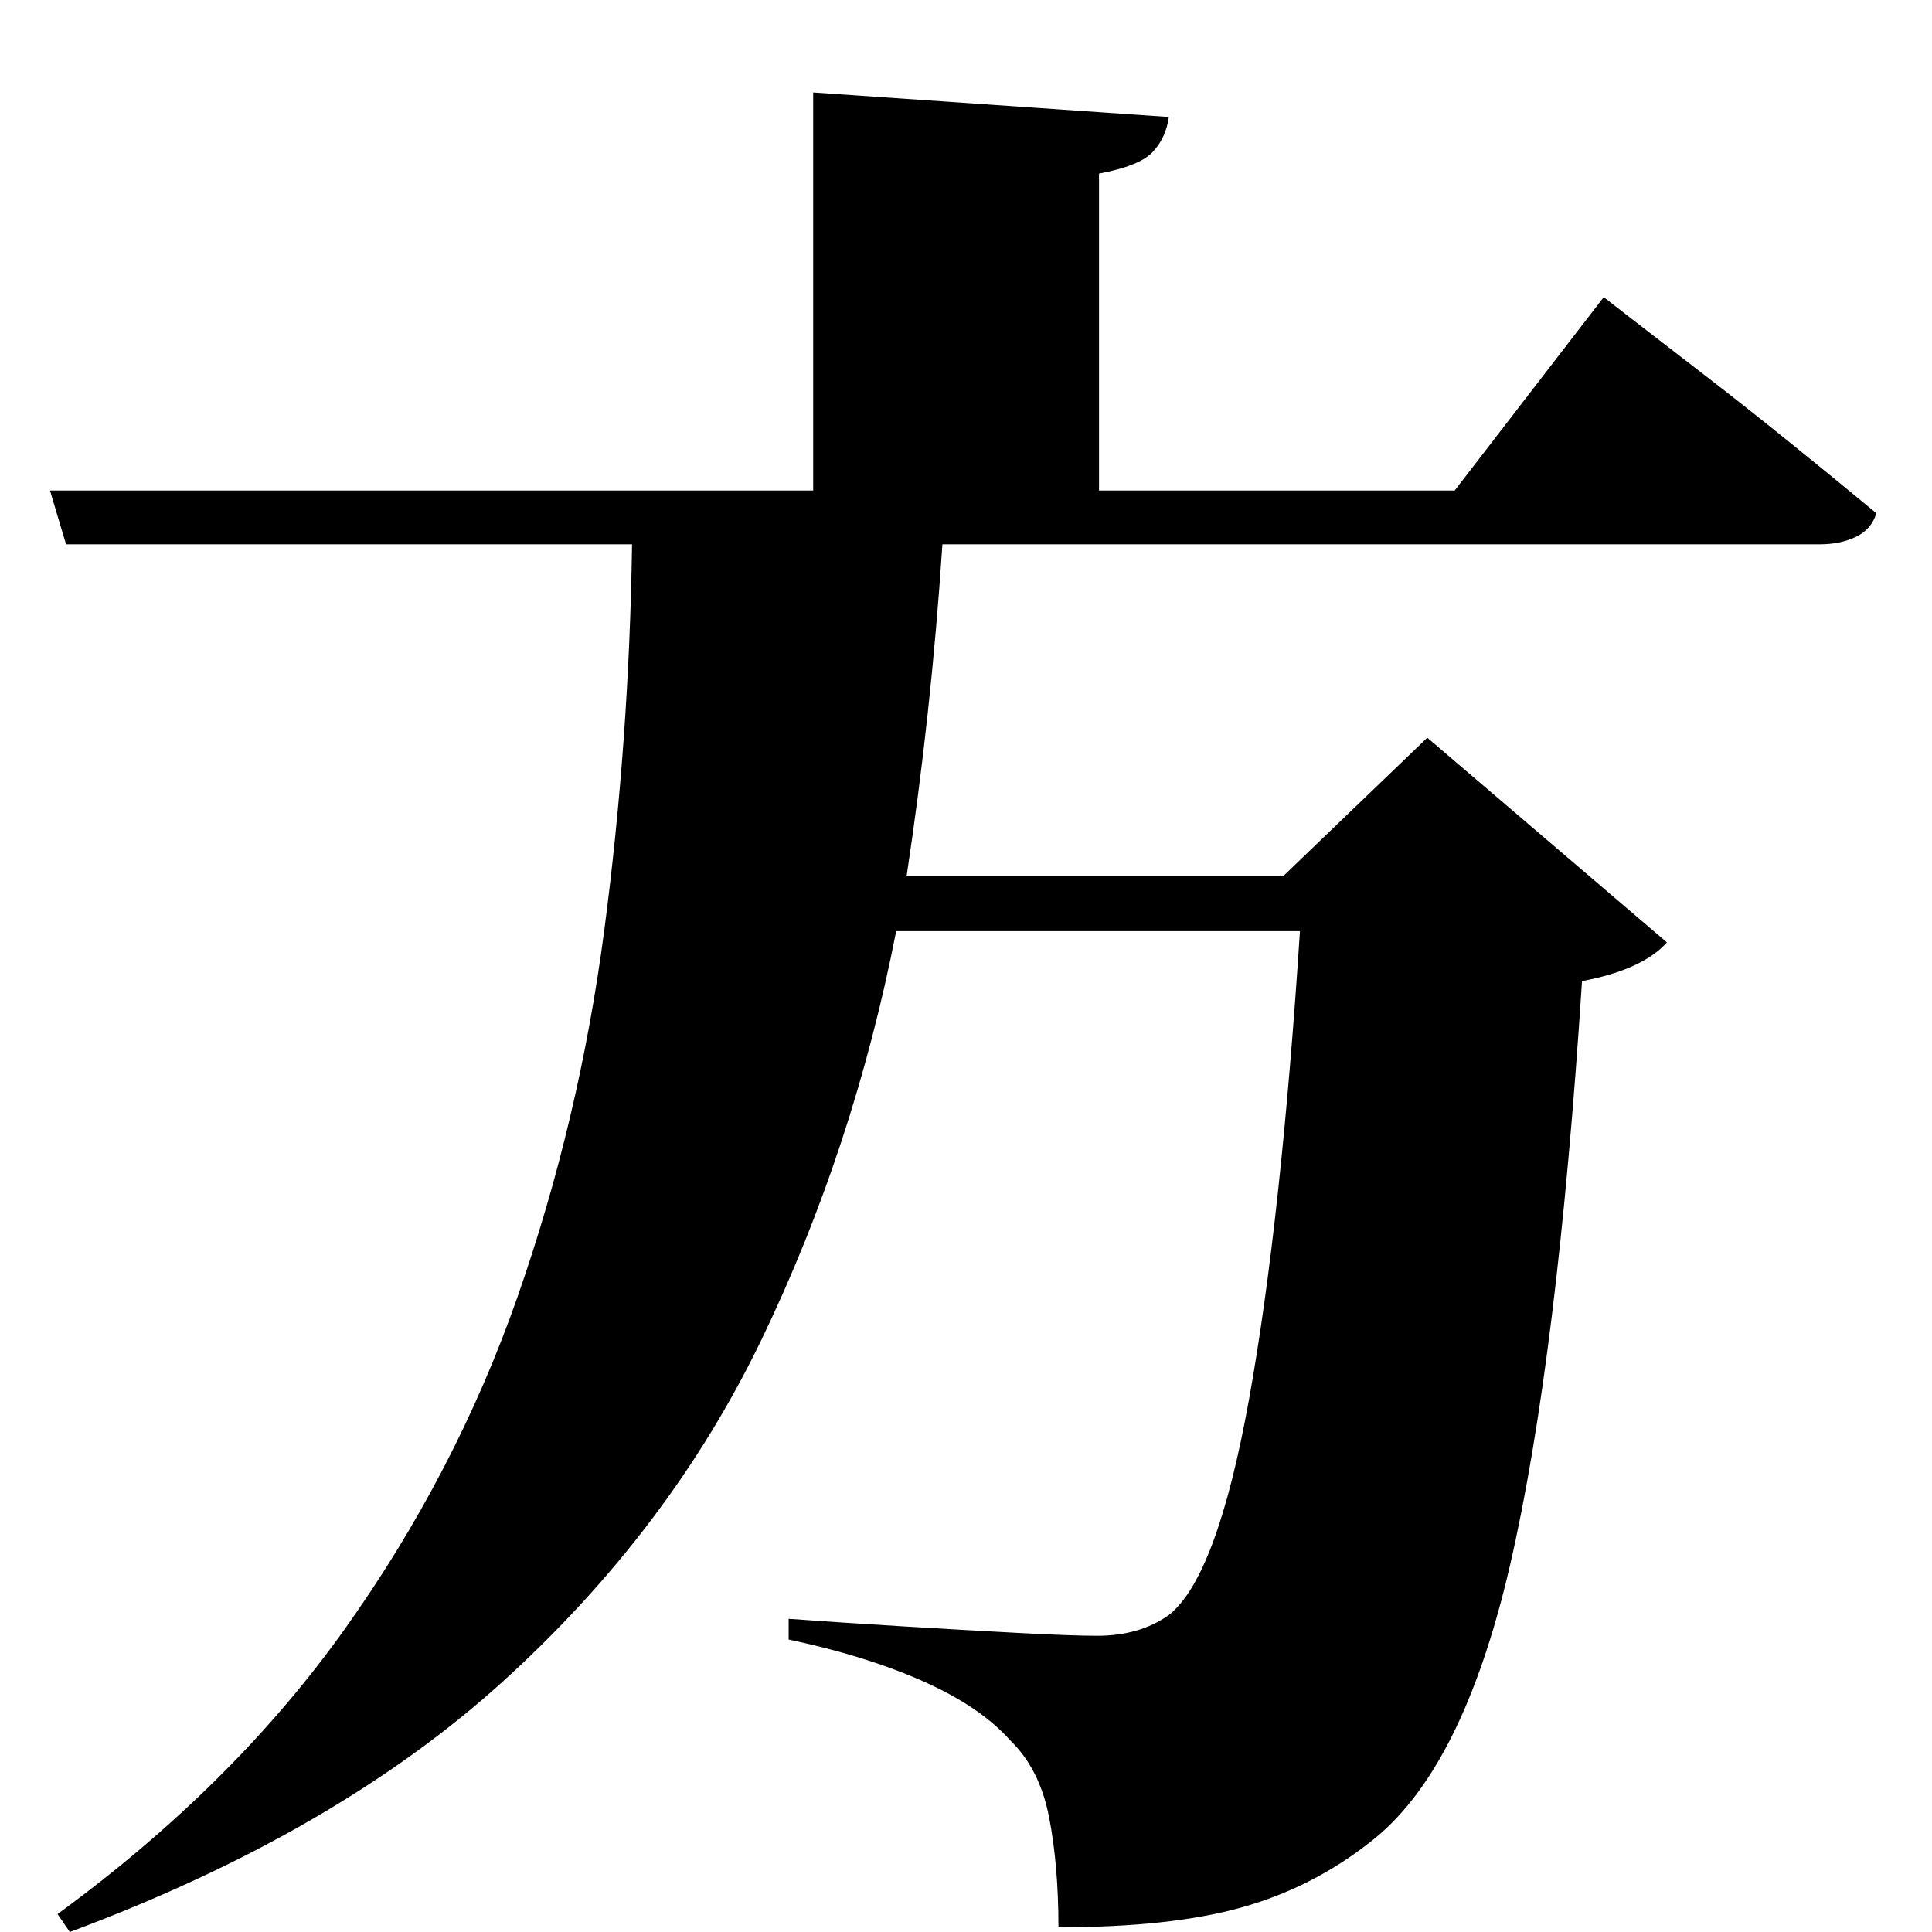
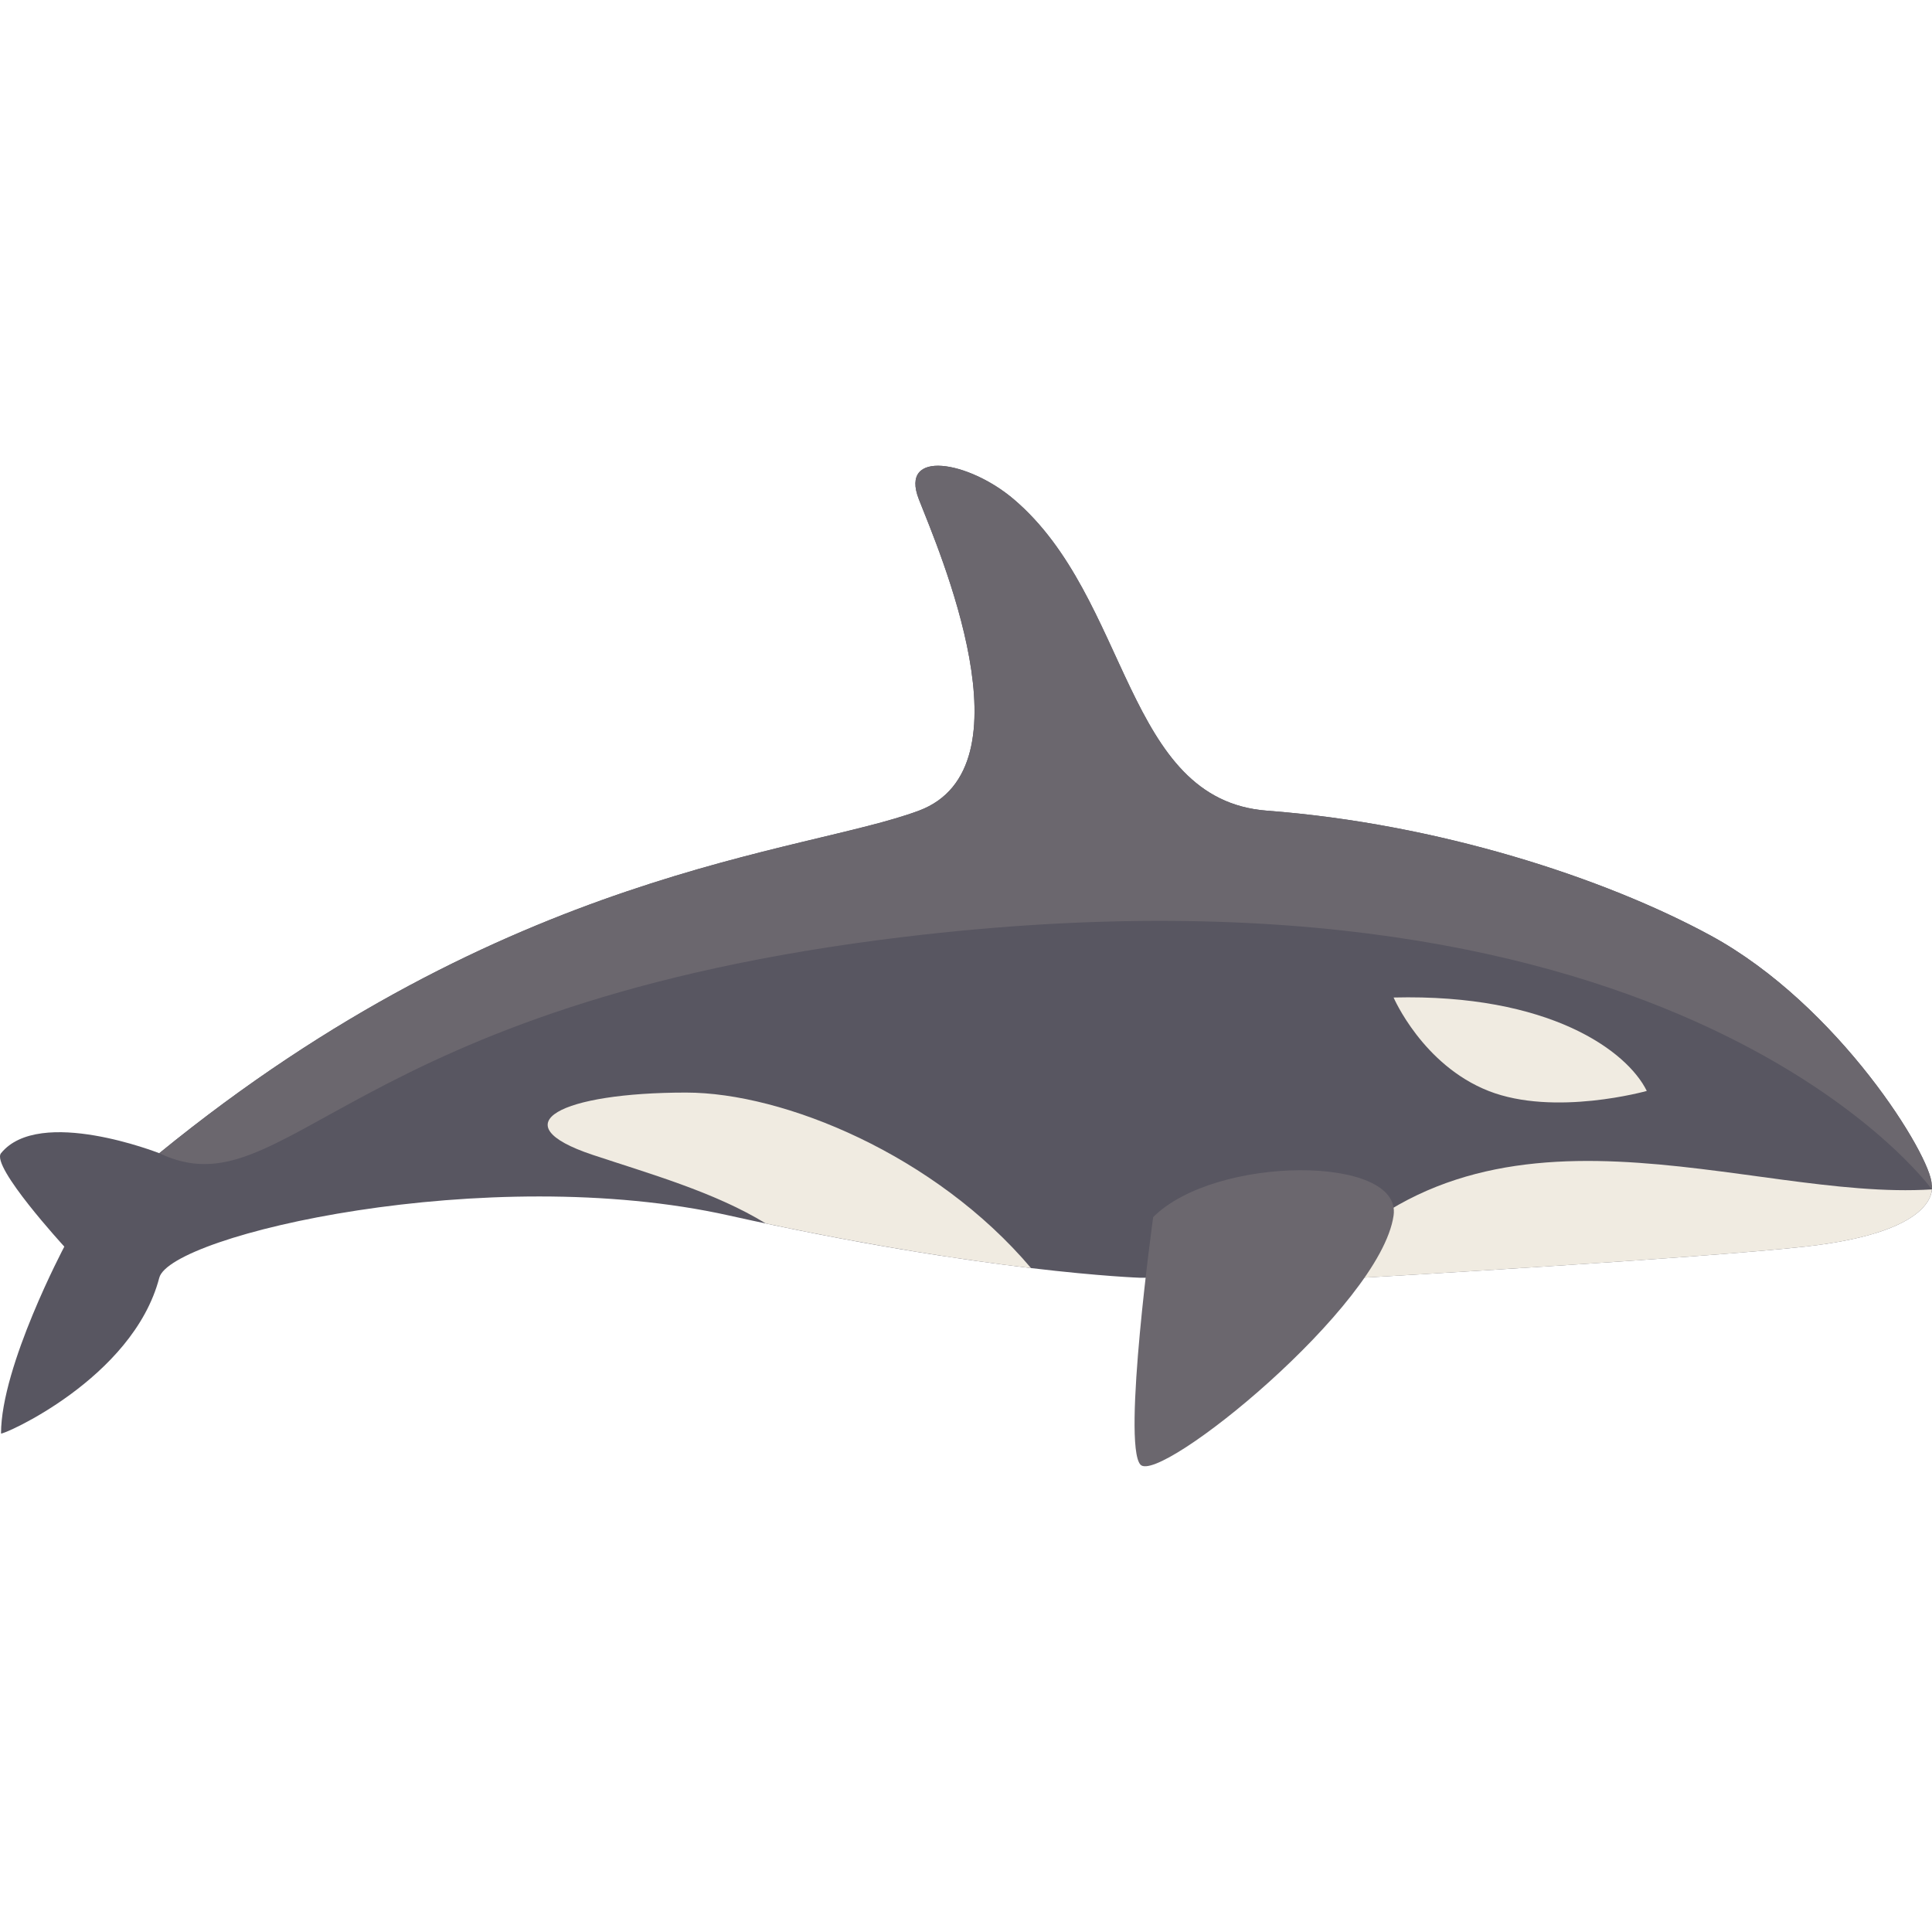
- <svg xmlns="http://www.w3.org/2000/svg" viewBox="0 193 2048 2048">
-   <path d="M862 713L862 291L1239 317Q1236 339 1222 354Q1208 369 1165 377L1165 377L1165 713L1542 713L1700 508Q1700 508 1729 530.50Q1758 553 1803.50 588Q1849 623 1898.50 663Q1948 703 1989 737L1989 737Q1984 754 1967.50 762Q1951 770 1929 770L1929 770L999 770Q993 861 983.50 948.50Q974 1036 961 1122L961 1122L1360 1122L1513 975L1767 1192Q1741 1221 1677 1233L1677 1233Q1651 1635 1600.50 1853Q1550 2071 1452 2146L1452 2146Q1391 2194 1316 2215Q1241 2236 1122 2236L1122 2236Q1122 2170 1112 2119Q1102 2068 1071 2038L1071 2038Q1039 2002 978 1975Q917 1948 836 1931L836 1931L836 1909Q891 1913 957 1917Q1023 1921 1080 1924Q1137 1927 1163 1927L1163 1927Q1208 1927 1239 1905L1239 1905Q1290 1865 1324 1676.50Q1358 1488 1378 1180L1378 1180L950 1180Q905 1410 807.50 1612.50Q710 1815 533 1975.50Q356 2136 74 2241L74 2241L61 2222Q247 2086 365 1920.50Q483 1755 548.50 1568Q614 1381 640.50 1179.50Q667 978 670 770L670 770L70 770L53 713L862 713Z" class="font-svg" />
+ <svg xmlns="http://www.w3.org/2000/svg" version="1.1" id="Layer_1" x="0px" y="0px" viewBox="0 0 512 512" style="enable-background:new 0 0 512 512;" xml:space="preserve">
+   <path style="fill:#585661;" d="M360.929,338.622c0,0,89.293-5.134,117.423-8.252c37.218-4.126,33.549-16.504,33.549-16.504  c0-7.221-24.463-47.45-58.711-66.018c-28.033-15.197-71.991-29.57-117.423-33.009c-37.863-2.866-36.17-56.218-67.099-82.521  c-11.988-10.196-30.404-13.41-25.162,0s30.404,71.174,0,82.521S134.471,230.311,42.21,305.612c0,0-31.752-12.525-41.937,0  c-2.795,3.438,16.775,24.757,16.775,24.757S0.273,362.001,0.273,379.882c0,0.688,34.947-14.441,41.937-41.261  c2.951-11.324,86.938-30.793,150.972-16.504c67.798,15.129,109.035,16.504,109.035,16.504" />
+   <g>
+     <path style="fill:#F0EBE1;" d="M436.415,289.109c-5.242-10.659-25.861-25.788-67.099-24.757c0,0,7.688,17.879,25.162,24.757   C411.951,295.986,436.415,289.109,436.415,289.109z" />
+     <path style="fill:#F0EBE1;" d="M347.258,338.622h13.67c0,0,89.293-5.134,117.423-8.252c29.783-3.301,33.372-11.873,33.623-15.171   C462.876,318.38,394.11,284.6,347.258,338.622z" />
+   </g>
+   <path style="fill:#6B676E;" d="M305.599,322.553c0,0-8.274,60.081-3.381,65.582c4.893,5.501,63.642-41.86,67.099-66.018  C371.615,306.048,322.102,306.048,305.599,322.553z" />
+   <path style="fill:#F0EBE1;" d="M273.236,336.055c-25.402-30.008-65.532-46.512-91.42-46.512c-33.009,0-49.513,8.252-24.757,16.504  c14.695,4.899,32.265,9.825,45.872,18.177C232.374,330.463,256.291,334.044,273.236,336.055z" />
+   <path style="fill:#6B676E;" d="M239.581,248.283c206.304-24.757,272.392,66.916,272.392,66.916l0,0  c0.063-0.824-0.073-1.334-0.073-1.334c0-7.221-24.464-47.45-58.711-66.018c-28.033-15.196-71.991-29.57-117.423-33.009  c-37.863-2.865-36.17-56.218-67.099-82.521c-11.988-10.195-30.404-13.41-25.162,0s30.404,71.174,0,82.521  S134.47,230.311,42.209,305.612C75.899,321.684,91.193,266.09,239.581,248.283z" />
+   <g>
+ </g>
+   <g>
+ </g>
+   <g>
+ </g>
+   <g>
+ </g>
+   <g>
+ </g>
+   <g>
+ </g>
+   <g>
+ </g>
+   <g>
+ </g>
+   <g>
+ </g>
+   <g>
+ </g>
+   <g>
+ </g>
+   <g>
+ </g>
+   <g>
+ </g>
+   <g>
+ </g>
+   <g>
+ </g>
</svg>
